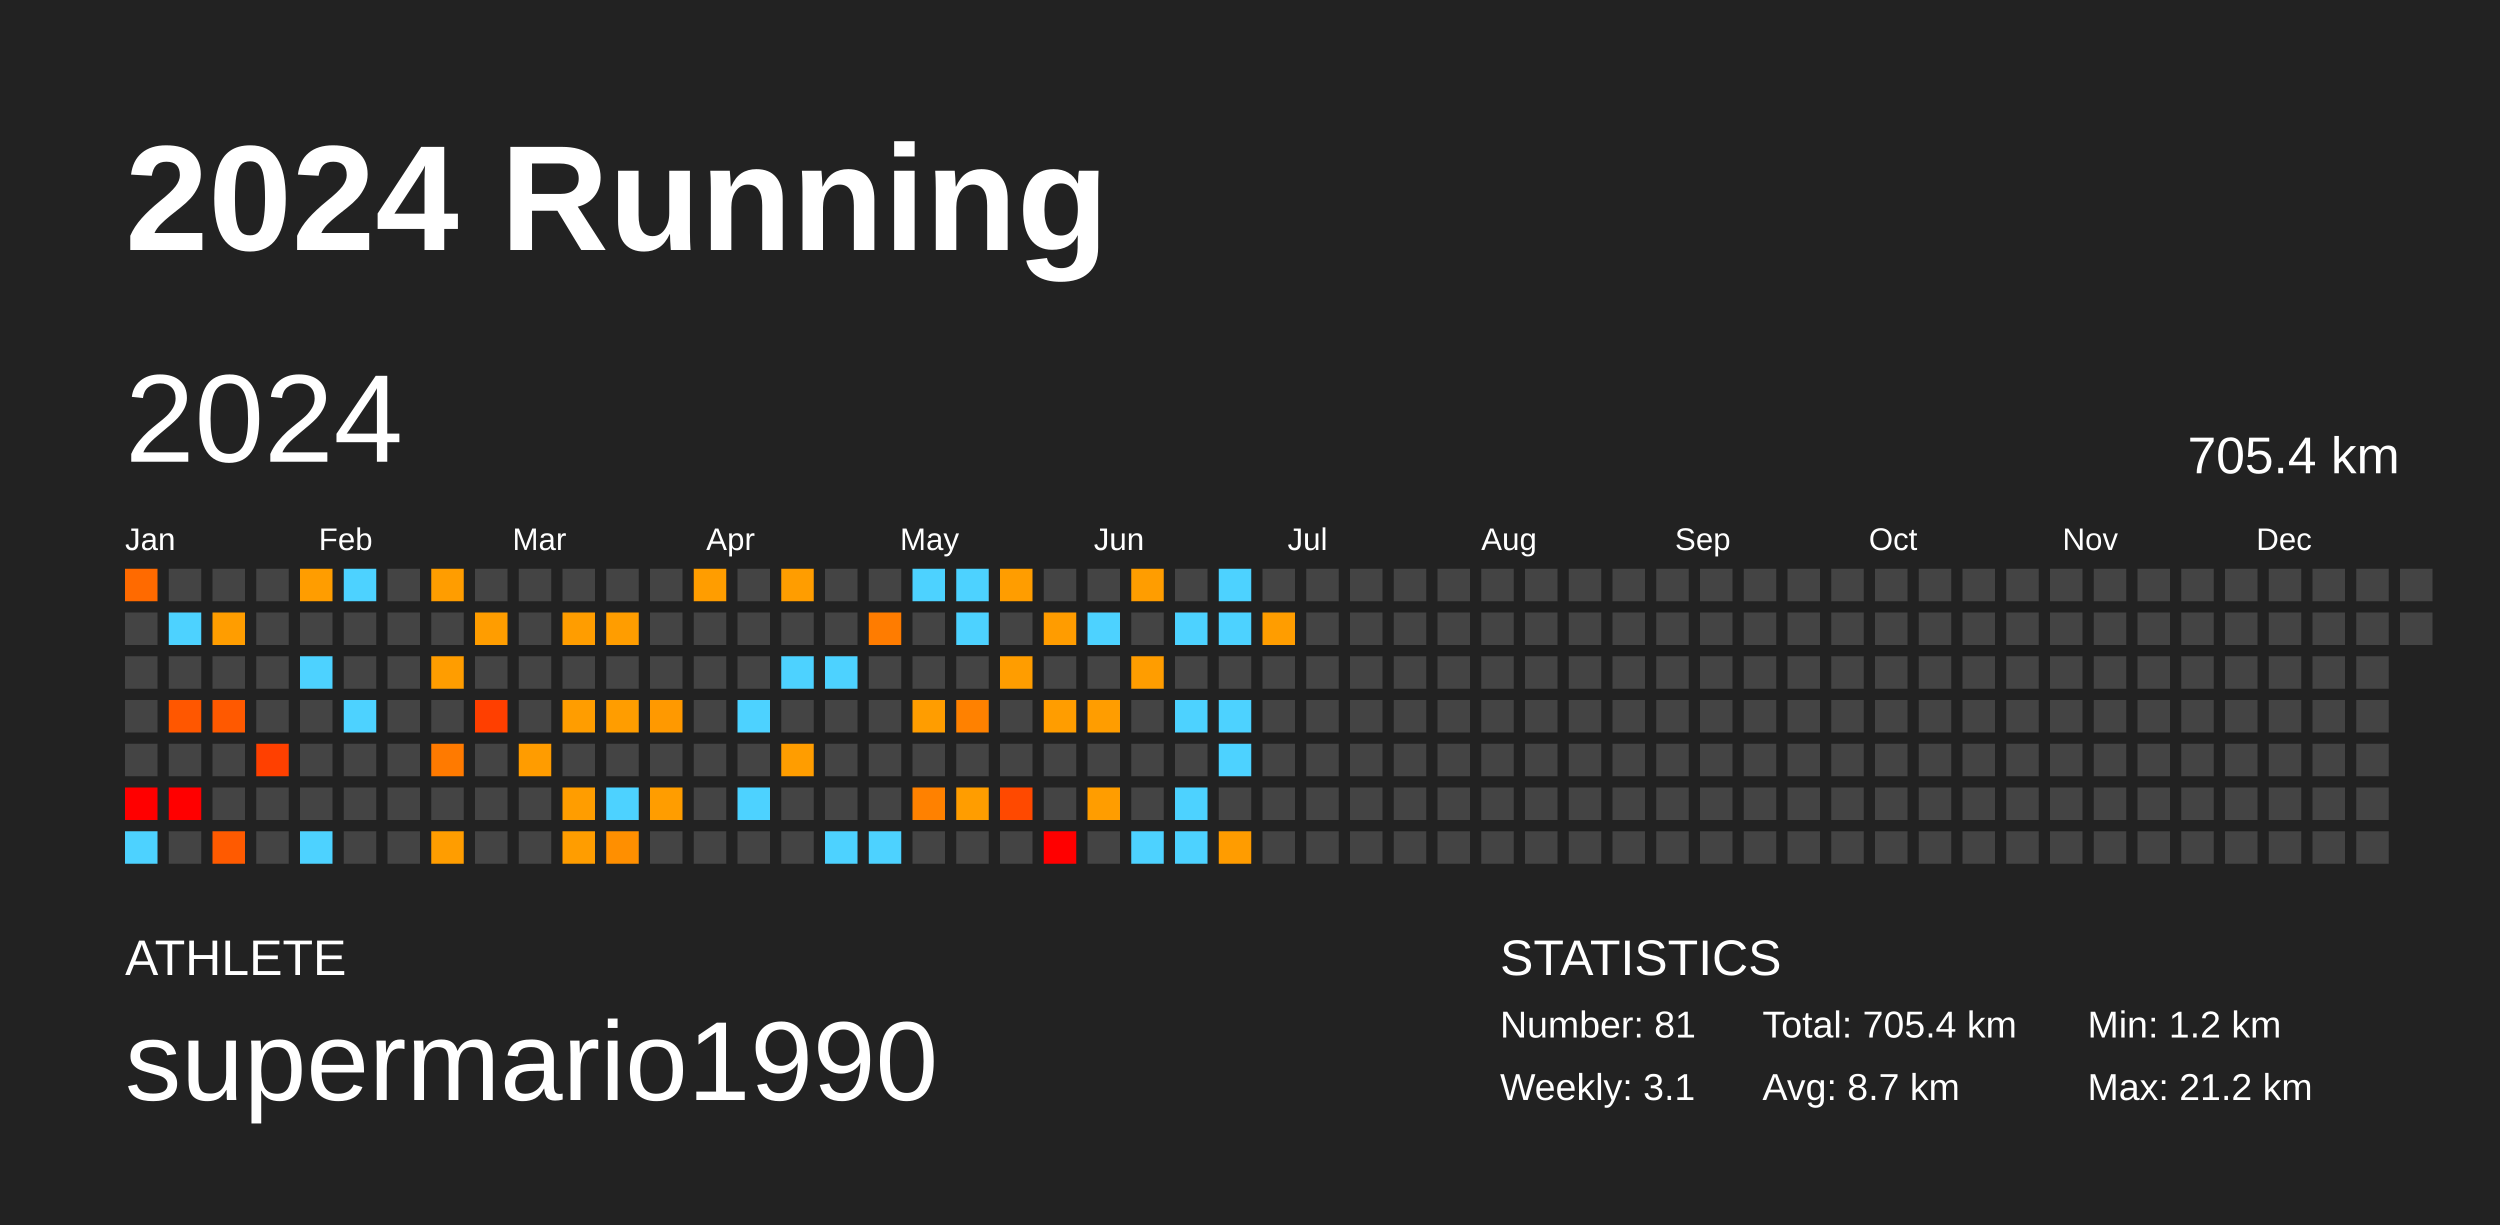
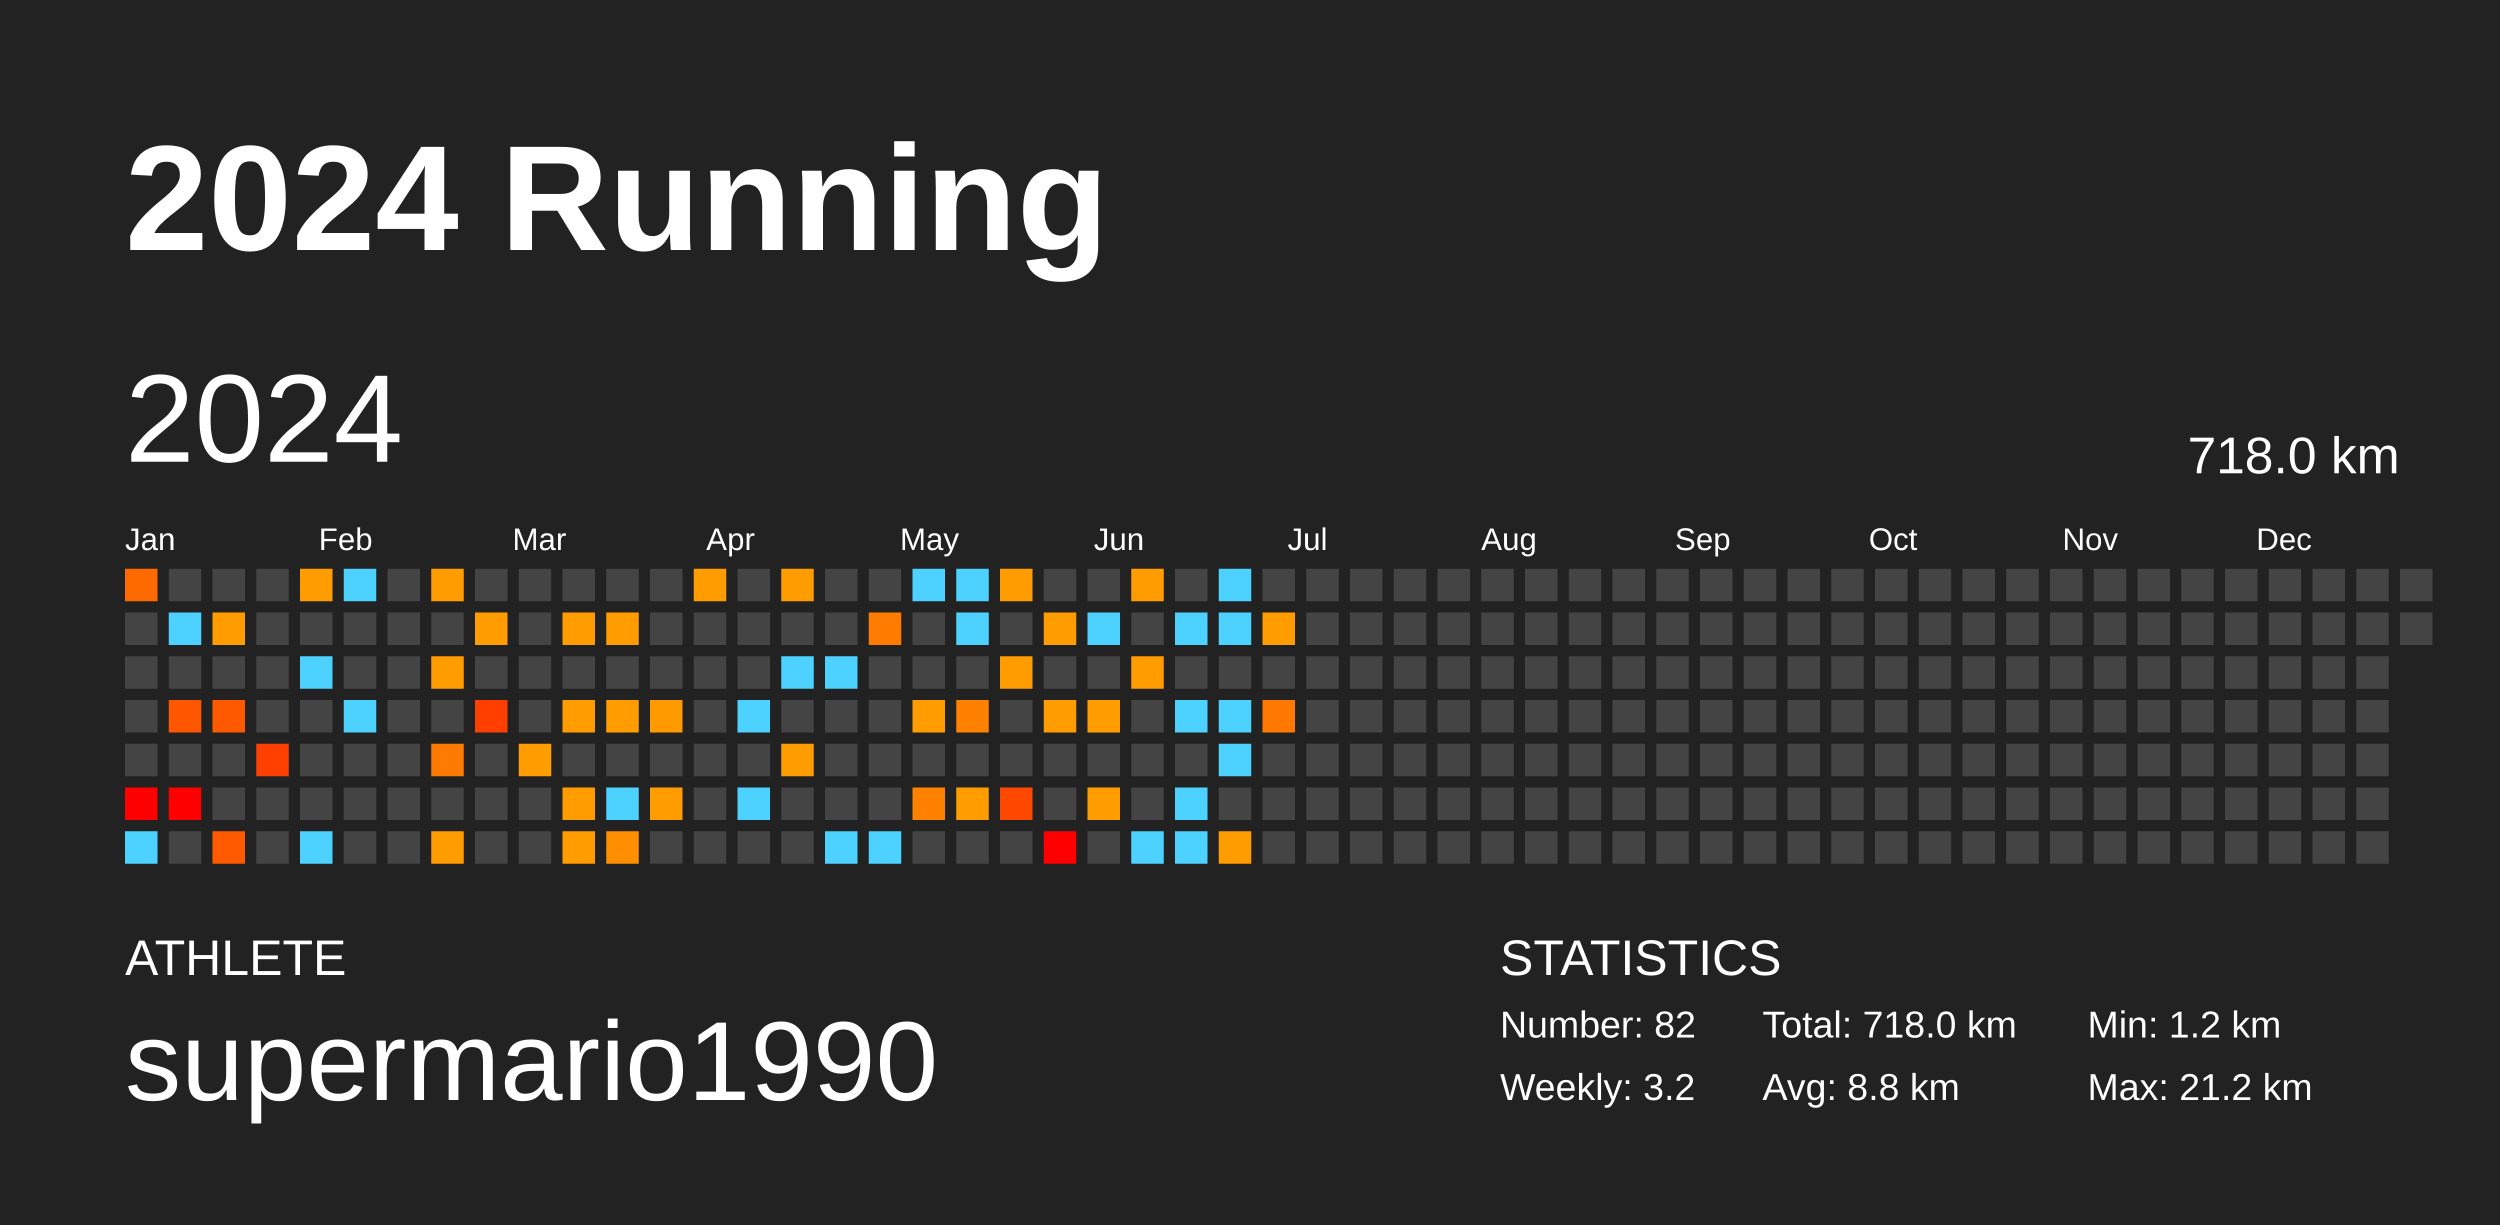
<svg xmlns="http://www.w3.org/2000/svg" baseProfile="full" height="98mm" version="1.1" viewBox="0,0,200,98" width="200mm">
  <defs />
  <rect fill="#222222" height="98" width="200" x="0" y="0" />
  <text fill="#FFFFFF" style="font-size:12px; font-family:Arial; font-weight:bold;" x="10" y="20">2024 Running</text>
  <text fill="#FFFFFF" style="font-size:4px; font-family:Arial" x="10" y="78">ATHLETE</text>
  <text fill="#FFFFFF" style="font-size:9px; font-family:Arial" x="10" y="88">supermario1990</text>
  <text fill="#FFFFFF" style="font-size:4px; font-family:Arial" x="120" y="78">STATISTICS</text>
-   <text fill="#FFFFFF" style="font-size:3px; font-family:Arial" x="120" y="83">Number: 81</text>
-   <text fill="#FFFFFF" style="font-size:3px; font-family:Arial" x="120" y="88">Weekly: 3.1</text>
-   <text fill="#FFFFFF" style="font-size:3px; font-family:Arial" x="141" y="83">Total: 705.4 km</text>
-   <text fill="#FFFFFF" style="font-size:3px; font-family:Arial" x="141" y="88">Avg: 8.7 km</text>
+   <text fill="#FFFFFF" style="font-size:3px; font-family:Arial" x="120" y="83">Number: 82</text>
+   <text fill="#FFFFFF" style="font-size:3px; font-family:Arial" x="120" y="88">Weekly: 3.2</text>
+   <text fill="#FFFFFF" style="font-size:3px; font-family:Arial" x="141" y="83">Total: 718.0 km</text>
+   <text fill="#FFFFFF" style="font-size:3px; font-family:Arial" x="141" y="88">Avg: 8.8 km</text>
  <text fill="#FFFFFF" style="font-size:3px; font-family:Arial" x="167" y="83">Min: 1.2 km</text>
  <text fill="#FFFFFF" style="font-size:3px; font-family:Arial" x="167" y="88">Max: 21.2 km</text>
  <text dominant-baseline="hanging" fill="#FFFFFF" style="font-size:10.0px; font-family:Arial;" x="10" y="30">2024</text>
-   <text dominant-baseline="hanging" fill="#FFFFFF" style="font-size:4.125px; font-family:Arial;" x="175" y="35">705.4 km</text>
+   <text dominant-baseline="hanging" fill="#FFFFFF" style="font-size:4.125px; font-family:Arial;" x="175" y="35">718.0 km</text>
  <text fill="#FFFFFF" style="font-size:2.5px; font-family:Arial" x="10.0" y="44">Jan</text>
  <text fill="#FFFFFF" style="font-size:2.5px; font-family:Arial" x="25.5" y="44">Feb</text>
  <text fill="#FFFFFF" style="font-size:2.5px; font-family:Arial" x="41.0" y="44">Mar</text>
  <text fill="#FFFFFF" style="font-size:2.5px; font-family:Arial" x="56.5" y="44">Apr</text>
  <text fill="#FFFFFF" style="font-size:2.5px; font-family:Arial" x="72.0" y="44">May</text>
  <text fill="#FFFFFF" style="font-size:2.5px; font-family:Arial" x="87.5" y="44">Jun</text>
  <text fill="#FFFFFF" style="font-size:2.5px; font-family:Arial" x="103.0" y="44">Jul</text>
  <text fill="#FFFFFF" style="font-size:2.5px; font-family:Arial" x="118.5" y="44">Aug</text>
  <text fill="#FFFFFF" style="font-size:2.5px; font-family:Arial" x="134.0" y="44">Sep</text>
  <text fill="#FFFFFF" style="font-size:2.5px; font-family:Arial" x="149.5" y="44">Oct</text>
  <text fill="#FFFFFF" style="font-size:2.5px; font-family:Arial" x="165.0" y="44">Nov</text>
  <text fill="#FFFFFF" style="font-size:2.5px; font-family:Arial" x="180.5" y="44">Dec</text>
  <rect fill="#ff6a00" height="2.6" width="2.6" x="10.0" y="45.5" />
  <rect fill="#444444" height="2.6" width="2.6" x="10.0" y="49.0" />
  <rect fill="#444444" height="2.6" width="2.6" x="10.0" y="52.5" />
  <rect fill="#444444" height="2.6" width="2.6" x="10.0" y="56.0" />
  <rect fill="#444444" height="2.6" width="2.6" x="10.0" y="59.5" />
  <rect fill="red" height="2.6" width="2.6" x="10.0" y="63.0" />
  <rect fill="#4dd2ff" height="2.6" width="2.6" x="10.0" y="66.5" />
  <rect fill="#444444" height="2.6" width="2.6" x="13.5" y="45.5" />
  <rect fill="#4dd2ff" height="2.6" width="2.6" x="13.5" y="49.0" />
  <rect fill="#444444" height="2.6" width="2.6" x="13.5" y="52.5" />
  <rect fill="#ff5700" height="2.6" width="2.6" x="13.5" y="56.0" />
  <rect fill="#444444" height="2.6" width="2.6" x="13.5" y="59.5" />
  <rect fill="red" height="2.6" width="2.6" x="13.5" y="63.0" />
  <rect fill="#444444" height="2.6" width="2.6" x="13.5" y="66.5" />
  <rect fill="#444444" height="2.6" width="2.6" x="17.0" y="45.5" />
  <rect fill="#ff9d00" height="2.6" width="2.6" x="17.0" y="49.0" />
  <rect fill="#444444" height="2.6" width="2.6" x="17.0" y="52.5" />
  <rect fill="#ff5900" height="2.6" width="2.6" x="17.0" y="56.0" />
  <rect fill="#444444" height="2.6" width="2.6" x="17.0" y="59.5" />
  <rect fill="#444444" height="2.6" width="2.6" x="17.0" y="63.0" />
  <rect fill="#ff5a00" height="2.6" width="2.6" x="17.0" y="66.5" />
  <rect fill="#444444" height="2.6" width="2.6" x="20.5" y="45.5" />
  <rect fill="#444444" height="2.6" width="2.6" x="20.5" y="49.0" />
  <rect fill="#444444" height="2.6" width="2.6" x="20.5" y="52.5" />
  <rect fill="#444444" height="2.6" width="2.6" x="20.5" y="56.0" />
  <rect fill="#ff4000" height="2.6" width="2.6" x="20.5" y="59.5" />
  <rect fill="#444444" height="2.6" width="2.6" x="20.5" y="63.0" />
  <rect fill="#444444" height="2.6" width="2.6" x="20.5" y="66.5" />
  <rect fill="#ff9d00" height="2.6" width="2.6" x="24.0" y="45.5" />
  <rect fill="#444444" height="2.6" width="2.6" x="24.0" y="49.0" />
  <rect fill="#4dd2ff" height="2.6" width="2.6" x="24.0" y="52.5" />
  <rect fill="#444444" height="2.6" width="2.6" x="24.0" y="56.0" />
  <rect fill="#444444" height="2.6" width="2.6" x="24.0" y="59.5" />
  <rect fill="#444444" height="2.6" width="2.6" x="24.0" y="63.0" />
  <rect fill="#4dd2ff" height="2.6" width="2.6" x="24.0" y="66.5" />
  <rect fill="#4dd2ff" height="2.6" width="2.6" x="27.5" y="45.5" />
  <rect fill="#444444" height="2.6" width="2.6" x="27.5" y="49.0" />
  <rect fill="#444444" height="2.6" width="2.6" x="27.5" y="52.5" />
  <rect fill="#4dd2ff" height="2.6" width="2.6" x="27.5" y="56.0" />
  <rect fill="#444444" height="2.6" width="2.6" x="27.5" y="59.5" />
  <rect fill="#444444" height="2.6" width="2.6" x="27.5" y="63.0" />
  <rect fill="#444444" height="2.6" width="2.6" x="27.5" y="66.5" />
  <rect fill="#444444" height="2.6" width="2.6" x="31.0" y="45.5" />
  <rect fill="#444444" height="2.6" width="2.6" x="31.0" y="49.0" />
  <rect fill="#444444" height="2.6" width="2.6" x="31.0" y="52.5" />
  <rect fill="#444444" height="2.6" width="2.6" x="31.0" y="56.0" />
  <rect fill="#444444" height="2.6" width="2.6" x="31.0" y="59.5" />
  <rect fill="#444444" height="2.6" width="2.6" x="31.0" y="63.0" />
  <rect fill="#444444" height="2.6" width="2.6" x="31.0" y="66.5" />
  <rect fill="#ff9d00" height="2.6" width="2.6" x="34.5" y="45.5" />
  <rect fill="#444444" height="2.6" width="2.6" x="34.5" y="49.0" />
  <rect fill="#ff9d00" height="2.6" width="2.6" x="34.5" y="52.5" />
  <rect fill="#444444" height="2.6" width="2.6" x="34.5" y="56.0" />
  <rect fill="#ff7a00" height="2.6" width="2.6" x="34.5" y="59.5" />
  <rect fill="#444444" height="2.6" width="2.6" x="34.5" y="63.0" />
  <rect fill="#ff9d00" height="2.6" width="2.6" x="34.5" y="66.5" />
  <rect fill="#444444" height="2.6" width="2.6" x="38.0" y="45.5" />
  <rect fill="#ff9d00" height="2.6" width="2.6" x="38.0" y="49.0" />
  <rect fill="#444444" height="2.6" width="2.6" x="38.0" y="52.5" />
  <rect fill="#ff3f00" height="2.6" width="2.6" x="38.0" y="56.0" />
  <rect fill="#444444" height="2.6" width="2.6" x="38.0" y="59.5" />
  <rect fill="#444444" height="2.6" width="2.6" x="38.0" y="63.0" />
  <rect fill="#444444" height="2.6" width="2.6" x="38.0" y="66.5" />
  <rect fill="#444444" height="2.6" width="2.6" x="41.5" y="45.5" />
  <rect fill="#444444" height="2.6" width="2.6" x="41.5" y="49.0" />
  <rect fill="#444444" height="2.6" width="2.6" x="41.5" y="52.5" />
  <rect fill="#444444" height="2.6" width="2.6" x="41.5" y="56.0" />
  <rect fill="#ff9c00" height="2.6" width="2.6" x="41.5" y="59.5" />
  <rect fill="#444444" height="2.6" width="2.6" x="41.5" y="63.0" />
  <rect fill="#444444" height="2.6" width="2.6" x="41.5" y="66.5" />
  <rect fill="#444444" height="2.6" width="2.6" x="45.0" y="45.5" />
  <rect fill="#ff9d00" height="2.6" width="2.6" x="45.0" y="49.0" />
  <rect fill="#444444" height="2.6" width="2.6" x="45.0" y="52.5" />
  <rect fill="#ff9d00" height="2.6" width="2.6" x="45.0" y="56.0" />
  <rect fill="#444444" height="2.6" width="2.6" x="45.0" y="59.5" />
  <rect fill="#ff9d00" height="2.6" width="2.6" x="45.0" y="63.0" />
  <rect fill="#ff9d00" height="2.6" width="2.6" x="45.0" y="66.5" />
  <rect fill="#444444" height="2.6" width="2.6" x="48.5" y="45.5" />
  <rect fill="#ff9d00" height="2.6" width="2.6" x="48.5" y="49.0" />
  <rect fill="#444444" height="2.6" width="2.6" x="48.5" y="52.5" />
  <rect fill="#ff9d00" height="2.6" width="2.6" x="48.5" y="56.0" />
  <rect fill="#444444" height="2.6" width="2.6" x="48.5" y="59.5" />
  <rect fill="#4dd2ff" height="2.6" width="2.6" x="48.5" y="63.0" />
  <rect fill="#ff8f00" height="2.6" width="2.6" x="48.5" y="66.5" />
  <rect fill="#444444" height="2.6" width="2.6" x="52.0" y="45.5" />
  <rect fill="#444444" height="2.6" width="2.6" x="52.0" y="49.0" />
  <rect fill="#444444" height="2.6" width="2.6" x="52.0" y="52.5" />
  <rect fill="#ff9900" height="2.6" width="2.6" x="52.0" y="56.0" />
  <rect fill="#444444" height="2.6" width="2.6" x="52.0" y="59.5" />
  <rect fill="#ff9d00" height="2.6" width="2.6" x="52.0" y="63.0" />
  <rect fill="#444444" height="2.6" width="2.6" x="52.0" y="66.5" />
  <rect fill="#ff9d00" height="2.6" width="2.6" x="55.5" y="45.5" />
  <rect fill="#444444" height="2.6" width="2.6" x="55.5" y="49.0" />
  <rect fill="#444444" height="2.6" width="2.6" x="55.5" y="52.5" />
  <rect fill="#444444" height="2.6" width="2.6" x="55.5" y="56.0" />
  <rect fill="#444444" height="2.6" width="2.6" x="55.5" y="59.5" />
  <rect fill="#444444" height="2.6" width="2.6" x="55.5" y="63.0" />
  <rect fill="#444444" height="2.6" width="2.6" x="55.5" y="66.5" />
  <rect fill="#444444" height="2.6" width="2.6" x="59.0" y="45.5" />
  <rect fill="#444444" height="2.6" width="2.6" x="59.0" y="49.0" />
  <rect fill="#444444" height="2.6" width="2.6" x="59.0" y="52.5" />
  <rect fill="#4dd2ff" height="2.6" width="2.6" x="59.0" y="56.0" />
  <rect fill="#444444" height="2.6" width="2.6" x="59.0" y="59.5" />
  <rect fill="#4dd2ff" height="2.6" width="2.6" x="59.0" y="63.0" />
  <rect fill="#444444" height="2.6" width="2.6" x="59.0" y="66.5" />
  <rect fill="#ff9d00" height="2.6" width="2.6" x="62.5" y="45.5" />
  <rect fill="#444444" height="2.6" width="2.6" x="62.5" y="49.0" />
  <rect fill="#4dd2ff" height="2.6" width="2.6" x="62.5" y="52.5" />
  <rect fill="#444444" height="2.6" width="2.6" x="62.5" y="56.0" />
  <rect fill="#ff9d00" height="2.6" width="2.6" x="62.5" y="59.5" />
  <rect fill="#444444" height="2.6" width="2.6" x="62.5" y="63.0" />
  <rect fill="#444444" height="2.6" width="2.6" x="62.5" y="66.5" />
  <rect fill="#444444" height="2.6" width="2.6" x="66.0" y="45.5" />
  <rect fill="#444444" height="2.6" width="2.6" x="66.0" y="49.0" />
  <rect fill="#4dd2ff" height="2.6" width="2.6" x="66.0" y="52.5" />
  <rect fill="#444444" height="2.6" width="2.6" x="66.0" y="56.0" />
  <rect fill="#444444" height="2.6" width="2.6" x="66.0" y="59.5" />
  <rect fill="#444444" height="2.6" width="2.6" x="66.0" y="63.0" />
  <rect fill="#4dd2ff" height="2.6" width="2.6" x="66.0" y="66.5" />
  <rect fill="#444444" height="2.6" width="2.6" x="69.5" y="45.5" />
  <rect fill="#ff7c00" height="2.6" width="2.6" x="69.5" y="49.0" />
  <rect fill="#444444" height="2.6" width="2.6" x="69.5" y="52.5" />
  <rect fill="#444444" height="2.6" width="2.6" x="69.5" y="56.0" />
  <rect fill="#444444" height="2.6" width="2.6" x="69.5" y="59.5" />
  <rect fill="#444444" height="2.6" width="2.6" x="69.5" y="63.0" />
  <rect fill="#4dd2ff" height="2.6" width="2.6" x="69.5" y="66.5" />
  <rect fill="#4dd2ff" height="2.6" width="2.6" x="73.0" y="45.5" />
  <rect fill="#444444" height="2.6" width="2.6" x="73.0" y="49.0" />
  <rect fill="#444444" height="2.6" width="2.6" x="73.0" y="52.5" />
  <rect fill="#ff9d00" height="2.6" width="2.6" x="73.0" y="56.0" />
  <rect fill="#444444" height="2.6" width="2.6" x="73.0" y="59.5" />
  <rect fill="#ff8100" height="2.6" width="2.6" x="73.0" y="63.0" />
  <rect fill="#444444" height="2.6" width="2.6" x="73.0" y="66.5" />
  <rect fill="#4dd2ff" height="2.6" width="2.6" x="76.5" y="45.5" />
  <rect fill="#4dd2ff" height="2.6" width="2.6" x="76.5" y="49.0" />
  <rect fill="#444444" height="2.6" width="2.6" x="76.5" y="52.5" />
  <rect fill="#ff8100" height="2.6" width="2.6" x="76.5" y="56.0" />
  <rect fill="#444444" height="2.6" width="2.6" x="76.5" y="59.5" />
  <rect fill="#ff9d00" height="2.6" width="2.6" x="76.5" y="63.0" />
  <rect fill="#444444" height="2.6" width="2.6" x="76.5" y="66.5" />
  <rect fill="#ff9d00" height="2.6" width="2.6" x="80.0" y="45.5" />
  <rect fill="#444444" height="2.6" width="2.6" x="80.0" y="49.0" />
  <rect fill="#ff9d00" height="2.6" width="2.6" x="80.0" y="52.5" />
  <rect fill="#444444" height="2.6" width="2.6" x="80.0" y="56.0" />
  <rect fill="#444444" height="2.6" width="2.6" x="80.0" y="59.5" />
  <rect fill="#ff4900" height="2.6" width="2.6" x="80.0" y="63.0" />
  <rect fill="#444444" height="2.6" width="2.6" x="80.0" y="66.5" />
  <rect fill="#444444" height="2.6" width="2.6" x="83.5" y="45.5" />
  <rect fill="#ff9c00" height="2.6" width="2.6" x="83.5" y="49.0" />
  <rect fill="#444444" height="2.6" width="2.6" x="83.5" y="52.5" />
  <rect fill="#ff9d00" height="2.6" width="2.6" x="83.5" y="56.0" />
  <rect fill="#444444" height="2.6" width="2.6" x="83.5" y="59.5" />
  <rect fill="#444444" height="2.6" width="2.6" x="83.5" y="63.0" />
  <rect fill="red" height="2.6" width="2.6" x="83.5" y="66.5" />
  <rect fill="#444444" height="2.6" width="2.6" x="87.0" y="45.5" />
  <rect fill="#4dd2ff" height="2.6" width="2.6" x="87.0" y="49.0" />
  <rect fill="#444444" height="2.6" width="2.6" x="87.0" y="52.5" />
  <rect fill="#ff9d00" height="2.6" width="2.6" x="87.0" y="56.0" />
  <rect fill="#444444" height="2.6" width="2.6" x="87.0" y="59.5" />
  <rect fill="#ff9d00" height="2.6" width="2.6" x="87.0" y="63.0" />
  <rect fill="#444444" height="2.6" width="2.6" x="87.0" y="66.5" />
  <rect fill="#ff9d00" height="2.6" width="2.6" x="90.5" y="45.5" />
  <rect fill="#444444" height="2.6" width="2.6" x="90.5" y="49.0" />
  <rect fill="#ff9d00" height="2.6" width="2.6" x="90.5" y="52.5" />
  <rect fill="#444444" height="2.6" width="2.6" x="90.5" y="56.0" />
  <rect fill="#444444" height="2.6" width="2.6" x="90.5" y="59.5" />
  <rect fill="#444444" height="2.6" width="2.6" x="90.5" y="63.0" />
  <rect fill="#4dd2ff" height="2.6" width="2.6" x="90.5" y="66.5" />
  <rect fill="#444444" height="2.6" width="2.6" x="94.0" y="45.5" />
  <rect fill="#4dd2ff" height="2.6" width="2.6" x="94.0" y="49.0" />
  <rect fill="#444444" height="2.6" width="2.6" x="94.0" y="52.5" />
  <rect fill="#4dd2ff" height="2.6" width="2.6" x="94.0" y="56.0" />
  <rect fill="#444444" height="2.6" width="2.6" x="94.0" y="59.5" />
  <rect fill="#4dd2ff" height="2.6" width="2.6" x="94.0" y="63.0" />
  <rect fill="#4dd2ff" height="2.6" width="2.6" x="94.0" y="66.5" />
  <rect fill="#4dd2ff" height="2.6" width="2.6" x="97.5" y="45.5" />
  <rect fill="#4dd2ff" height="2.6" width="2.6" x="97.5" y="49.0" />
  <rect fill="#444444" height="2.6" width="2.6" x="97.5" y="52.5" />
  <rect fill="#4dd2ff" height="2.6" width="2.6" x="97.5" y="56.0" />
  <rect fill="#4dd2ff" height="2.6" width="2.6" x="97.5" y="59.5" />
  <rect fill="#444444" height="2.6" width="2.6" x="97.5" y="63.0" />
  <rect fill="#ff9c00" height="2.6" width="2.6" x="97.5" y="66.5" />
  <rect fill="#444444" height="2.6" width="2.6" x="101.0" y="45.5" />
  <rect fill="#ff9d00" height="2.6" width="2.6" x="101.0" y="49.0" />
  <rect fill="#444444" height="2.6" width="2.6" x="101.0" y="52.5" />
-   <rect fill="#444444" height="2.6" width="2.6" x="101.0" y="56.0" />
+   <rect fill="#ff7900" height="2.6" width="2.6" x="101.0" y="56.0" />
  <rect fill="#444444" height="2.6" width="2.6" x="101.0" y="59.5" />
  <rect fill="#444444" height="2.6" width="2.6" x="101.0" y="63.0" />
  <rect fill="#444444" height="2.6" width="2.6" x="101.0" y="66.5" />
  <rect fill="#444444" height="2.6" width="2.6" x="104.5" y="45.5" />
  <rect fill="#444444" height="2.6" width="2.6" x="104.5" y="49.0" />
  <rect fill="#444444" height="2.6" width="2.6" x="104.5" y="52.5" />
  <rect fill="#444444" height="2.6" width="2.6" x="104.5" y="56.0" />
  <rect fill="#444444" height="2.6" width="2.6" x="104.5" y="59.5" />
  <rect fill="#444444" height="2.6" width="2.6" x="104.5" y="63.0" />
  <rect fill="#444444" height="2.6" width="2.6" x="104.5" y="66.5" />
  <rect fill="#444444" height="2.6" width="2.6" x="108.0" y="45.5" />
  <rect fill="#444444" height="2.6" width="2.6" x="108.0" y="49.0" />
  <rect fill="#444444" height="2.6" width="2.6" x="108.0" y="52.5" />
  <rect fill="#444444" height="2.6" width="2.6" x="108.0" y="56.0" />
  <rect fill="#444444" height="2.6" width="2.6" x="108.0" y="59.5" />
  <rect fill="#444444" height="2.6" width="2.6" x="108.0" y="63.0" />
  <rect fill="#444444" height="2.6" width="2.6" x="108.0" y="66.5" />
  <rect fill="#444444" height="2.6" width="2.6" x="111.5" y="45.5" />
  <rect fill="#444444" height="2.6" width="2.6" x="111.5" y="49.0" />
  <rect fill="#444444" height="2.6" width="2.6" x="111.5" y="52.5" />
  <rect fill="#444444" height="2.6" width="2.6" x="111.5" y="56.0" />
  <rect fill="#444444" height="2.6" width="2.6" x="111.5" y="59.5" />
  <rect fill="#444444" height="2.6" width="2.6" x="111.5" y="63.0" />
  <rect fill="#444444" height="2.6" width="2.6" x="111.5" y="66.5" />
  <rect fill="#444444" height="2.6" width="2.6" x="115.0" y="45.5" />
  <rect fill="#444444" height="2.6" width="2.6" x="115.0" y="49.0" />
  <rect fill="#444444" height="2.6" width="2.6" x="115.0" y="52.5" />
  <rect fill="#444444" height="2.6" width="2.6" x="115.0" y="56.0" />
  <rect fill="#444444" height="2.6" width="2.6" x="115.0" y="59.5" />
  <rect fill="#444444" height="2.6" width="2.6" x="115.0" y="63.0" />
  <rect fill="#444444" height="2.6" width="2.6" x="115.0" y="66.5" />
  <rect fill="#444444" height="2.6" width="2.6" x="118.5" y="45.5" />
  <rect fill="#444444" height="2.6" width="2.6" x="118.5" y="49.0" />
  <rect fill="#444444" height="2.6" width="2.6" x="118.5" y="52.5" />
  <rect fill="#444444" height="2.6" width="2.6" x="118.5" y="56.0" />
  <rect fill="#444444" height="2.6" width="2.6" x="118.5" y="59.5" />
  <rect fill="#444444" height="2.6" width="2.6" x="118.5" y="63.0" />
  <rect fill="#444444" height="2.6" width="2.6" x="118.5" y="66.5" />
  <rect fill="#444444" height="2.6" width="2.6" x="122.0" y="45.5" />
  <rect fill="#444444" height="2.6" width="2.6" x="122.0" y="49.0" />
  <rect fill="#444444" height="2.6" width="2.6" x="122.0" y="52.5" />
  <rect fill="#444444" height="2.6" width="2.6" x="122.0" y="56.0" />
  <rect fill="#444444" height="2.6" width="2.6" x="122.0" y="59.5" />
  <rect fill="#444444" height="2.6" width="2.6" x="122.0" y="63.0" />
  <rect fill="#444444" height="2.6" width="2.6" x="122.0" y="66.5" />
  <rect fill="#444444" height="2.6" width="2.6" x="125.5" y="45.5" />
  <rect fill="#444444" height="2.6" width="2.6" x="125.5" y="49.0" />
  <rect fill="#444444" height="2.6" width="2.6" x="125.5" y="52.5" />
  <rect fill="#444444" height="2.6" width="2.6" x="125.5" y="56.0" />
  <rect fill="#444444" height="2.6" width="2.6" x="125.5" y="59.5" />
  <rect fill="#444444" height="2.6" width="2.6" x="125.5" y="63.0" />
  <rect fill="#444444" height="2.6" width="2.6" x="125.5" y="66.5" />
  <rect fill="#444444" height="2.6" width="2.6" x="129.0" y="45.5" />
  <rect fill="#444444" height="2.6" width="2.6" x="129.0" y="49.0" />
  <rect fill="#444444" height="2.6" width="2.6" x="129.0" y="52.5" />
  <rect fill="#444444" height="2.6" width="2.6" x="129.0" y="56.0" />
  <rect fill="#444444" height="2.6" width="2.6" x="129.0" y="59.5" />
  <rect fill="#444444" height="2.6" width="2.6" x="129.0" y="63.0" />
  <rect fill="#444444" height="2.6" width="2.6" x="129.0" y="66.5" />
  <rect fill="#444444" height="2.6" width="2.6" x="132.5" y="45.5" />
  <rect fill="#444444" height="2.6" width="2.6" x="132.5" y="49.0" />
  <rect fill="#444444" height="2.6" width="2.6" x="132.5" y="52.5" />
  <rect fill="#444444" height="2.6" width="2.6" x="132.5" y="56.0" />
  <rect fill="#444444" height="2.6" width="2.6" x="132.5" y="59.5" />
  <rect fill="#444444" height="2.6" width="2.6" x="132.5" y="63.0" />
  <rect fill="#444444" height="2.6" width="2.6" x="132.5" y="66.5" />
  <rect fill="#444444" height="2.6" width="2.6" x="136.0" y="45.5" />
  <rect fill="#444444" height="2.6" width="2.6" x="136.0" y="49.0" />
  <rect fill="#444444" height="2.6" width="2.6" x="136.0" y="52.5" />
  <rect fill="#444444" height="2.6" width="2.6" x="136.0" y="56.0" />
  <rect fill="#444444" height="2.6" width="2.6" x="136.0" y="59.5" />
  <rect fill="#444444" height="2.6" width="2.6" x="136.0" y="63.0" />
  <rect fill="#444444" height="2.6" width="2.6" x="136.0" y="66.5" />
  <rect fill="#444444" height="2.6" width="2.6" x="139.5" y="45.5" />
  <rect fill="#444444" height="2.6" width="2.6" x="139.5" y="49.0" />
  <rect fill="#444444" height="2.6" width="2.6" x="139.5" y="52.5" />
  <rect fill="#444444" height="2.6" width="2.6" x="139.5" y="56.0" />
  <rect fill="#444444" height="2.6" width="2.6" x="139.5" y="59.5" />
  <rect fill="#444444" height="2.6" width="2.6" x="139.5" y="63.0" />
  <rect fill="#444444" height="2.6" width="2.6" x="139.5" y="66.5" />
  <rect fill="#444444" height="2.6" width="2.6" x="143.0" y="45.5" />
  <rect fill="#444444" height="2.6" width="2.6" x="143.0" y="49.0" />
  <rect fill="#444444" height="2.6" width="2.6" x="143.0" y="52.5" />
  <rect fill="#444444" height="2.6" width="2.6" x="143.0" y="56.0" />
  <rect fill="#444444" height="2.6" width="2.6" x="143.0" y="59.5" />
  <rect fill="#444444" height="2.6" width="2.6" x="143.0" y="63.0" />
  <rect fill="#444444" height="2.6" width="2.6" x="143.0" y="66.5" />
  <rect fill="#444444" height="2.6" width="2.6" x="146.5" y="45.5" />
  <rect fill="#444444" height="2.6" width="2.6" x="146.5" y="49.0" />
  <rect fill="#444444" height="2.6" width="2.6" x="146.5" y="52.5" />
  <rect fill="#444444" height="2.6" width="2.6" x="146.5" y="56.0" />
  <rect fill="#444444" height="2.6" width="2.6" x="146.5" y="59.5" />
  <rect fill="#444444" height="2.6" width="2.6" x="146.5" y="63.0" />
  <rect fill="#444444" height="2.6" width="2.6" x="146.5" y="66.5" />
  <rect fill="#444444" height="2.6" width="2.6" x="150.0" y="45.5" />
  <rect fill="#444444" height="2.6" width="2.6" x="150.0" y="49.0" />
  <rect fill="#444444" height="2.6" width="2.6" x="150.0" y="52.5" />
  <rect fill="#444444" height="2.6" width="2.6" x="150.0" y="56.0" />
  <rect fill="#444444" height="2.6" width="2.6" x="150.0" y="59.5" />
  <rect fill="#444444" height="2.6" width="2.6" x="150.0" y="63.0" />
  <rect fill="#444444" height="2.6" width="2.6" x="150.0" y="66.5" />
  <rect fill="#444444" height="2.6" width="2.6" x="153.5" y="45.5" />
  <rect fill="#444444" height="2.6" width="2.6" x="153.5" y="49.0" />
  <rect fill="#444444" height="2.6" width="2.6" x="153.5" y="52.5" />
  <rect fill="#444444" height="2.6" width="2.6" x="153.5" y="56.0" />
  <rect fill="#444444" height="2.6" width="2.6" x="153.5" y="59.5" />
  <rect fill="#444444" height="2.6" width="2.6" x="153.5" y="63.0" />
  <rect fill="#444444" height="2.6" width="2.6" x="153.5" y="66.5" />
  <rect fill="#444444" height="2.6" width="2.6" x="157.0" y="45.5" />
  <rect fill="#444444" height="2.6" width="2.6" x="157.0" y="49.0" />
  <rect fill="#444444" height="2.6" width="2.6" x="157.0" y="52.5" />
  <rect fill="#444444" height="2.6" width="2.6" x="157.0" y="56.0" />
  <rect fill="#444444" height="2.6" width="2.6" x="157.0" y="59.5" />
  <rect fill="#444444" height="2.6" width="2.6" x="157.0" y="63.0" />
  <rect fill="#444444" height="2.6" width="2.6" x="157.0" y="66.5" />
  <rect fill="#444444" height="2.6" width="2.6" x="160.5" y="45.5" />
  <rect fill="#444444" height="2.6" width="2.6" x="160.5" y="49.0" />
  <rect fill="#444444" height="2.6" width="2.6" x="160.5" y="52.5" />
  <rect fill="#444444" height="2.6" width="2.6" x="160.5" y="56.0" />
  <rect fill="#444444" height="2.6" width="2.6" x="160.5" y="59.5" />
  <rect fill="#444444" height="2.6" width="2.6" x="160.5" y="63.0" />
  <rect fill="#444444" height="2.6" width="2.6" x="160.5" y="66.5" />
  <rect fill="#444444" height="2.6" width="2.6" x="164.0" y="45.5" />
  <rect fill="#444444" height="2.6" width="2.6" x="164.0" y="49.0" />
  <rect fill="#444444" height="2.6" width="2.6" x="164.0" y="52.5" />
  <rect fill="#444444" height="2.6" width="2.6" x="164.0" y="56.0" />
  <rect fill="#444444" height="2.6" width="2.6" x="164.0" y="59.5" />
  <rect fill="#444444" height="2.6" width="2.6" x="164.0" y="63.0" />
  <rect fill="#444444" height="2.6" width="2.6" x="164.0" y="66.5" />
  <rect fill="#444444" height="2.6" width="2.6" x="167.5" y="45.5" />
  <rect fill="#444444" height="2.6" width="2.6" x="167.5" y="49.0" />
  <rect fill="#444444" height="2.6" width="2.6" x="167.5" y="52.5" />
  <rect fill="#444444" height="2.6" width="2.6" x="167.5" y="56.0" />
  <rect fill="#444444" height="2.6" width="2.6" x="167.5" y="59.5" />
  <rect fill="#444444" height="2.6" width="2.6" x="167.5" y="63.0" />
  <rect fill="#444444" height="2.6" width="2.6" x="167.5" y="66.5" />
  <rect fill="#444444" height="2.6" width="2.6" x="171.0" y="45.5" />
  <rect fill="#444444" height="2.6" width="2.6" x="171.0" y="49.0" />
  <rect fill="#444444" height="2.6" width="2.6" x="171.0" y="52.5" />
  <rect fill="#444444" height="2.6" width="2.6" x="171.0" y="56.0" />
  <rect fill="#444444" height="2.6" width="2.6" x="171.0" y="59.5" />
  <rect fill="#444444" height="2.6" width="2.6" x="171.0" y="63.0" />
  <rect fill="#444444" height="2.6" width="2.6" x="171.0" y="66.5" />
  <rect fill="#444444" height="2.6" width="2.6" x="174.5" y="45.5" />
  <rect fill="#444444" height="2.6" width="2.6" x="174.5" y="49.0" />
  <rect fill="#444444" height="2.6" width="2.6" x="174.5" y="52.5" />
  <rect fill="#444444" height="2.6" width="2.6" x="174.5" y="56.0" />
  <rect fill="#444444" height="2.6" width="2.6" x="174.5" y="59.5" />
  <rect fill="#444444" height="2.6" width="2.6" x="174.5" y="63.0" />
  <rect fill="#444444" height="2.6" width="2.6" x="174.5" y="66.5" />
  <rect fill="#444444" height="2.6" width="2.6" x="178.0" y="45.5" />
  <rect fill="#444444" height="2.6" width="2.6" x="178.0" y="49.0" />
  <rect fill="#444444" height="2.6" width="2.6" x="178.0" y="52.5" />
  <rect fill="#444444" height="2.6" width="2.6" x="178.0" y="56.0" />
  <rect fill="#444444" height="2.6" width="2.6" x="178.0" y="59.5" />
  <rect fill="#444444" height="2.6" width="2.6" x="178.0" y="63.0" />
  <rect fill="#444444" height="2.6" width="2.6" x="178.0" y="66.5" />
  <rect fill="#444444" height="2.6" width="2.6" x="181.5" y="45.5" />
  <rect fill="#444444" height="2.6" width="2.6" x="181.5" y="49.0" />
  <rect fill="#444444" height="2.6" width="2.6" x="181.5" y="52.5" />
  <rect fill="#444444" height="2.6" width="2.6" x="181.5" y="56.0" />
  <rect fill="#444444" height="2.6" width="2.6" x="181.5" y="59.5" />
  <rect fill="#444444" height="2.6" width="2.6" x="181.5" y="63.0" />
  <rect fill="#444444" height="2.6" width="2.6" x="181.5" y="66.5" />
  <rect fill="#444444" height="2.6" width="2.6" x="185.0" y="45.5" />
  <rect fill="#444444" height="2.6" width="2.6" x="185.0" y="49.0" />
  <rect fill="#444444" height="2.6" width="2.6" x="185.0" y="52.5" />
  <rect fill="#444444" height="2.6" width="2.6" x="185.0" y="56.0" />
  <rect fill="#444444" height="2.6" width="2.6" x="185.0" y="59.5" />
  <rect fill="#444444" height="2.6" width="2.6" x="185.0" y="63.0" />
  <rect fill="#444444" height="2.6" width="2.6" x="185.0" y="66.5" />
  <rect fill="#444444" height="2.6" width="2.6" x="188.5" y="45.5" />
  <rect fill="#444444" height="2.6" width="2.6" x="188.5" y="49.0" />
  <rect fill="#444444" height="2.6" width="2.6" x="188.5" y="52.5" />
  <rect fill="#444444" height="2.6" width="2.6" x="188.5" y="56.0" />
  <rect fill="#444444" height="2.6" width="2.6" x="188.5" y="59.5" />
  <rect fill="#444444" height="2.6" width="2.6" x="188.5" y="63.0" />
  <rect fill="#444444" height="2.6" width="2.6" x="188.5" y="66.5" />
  <rect fill="#444444" height="2.6" width="2.6" x="192.0" y="45.5" />
  <rect fill="#444444" height="2.6" width="2.6" x="192.0" y="49.0" />
</svg>
